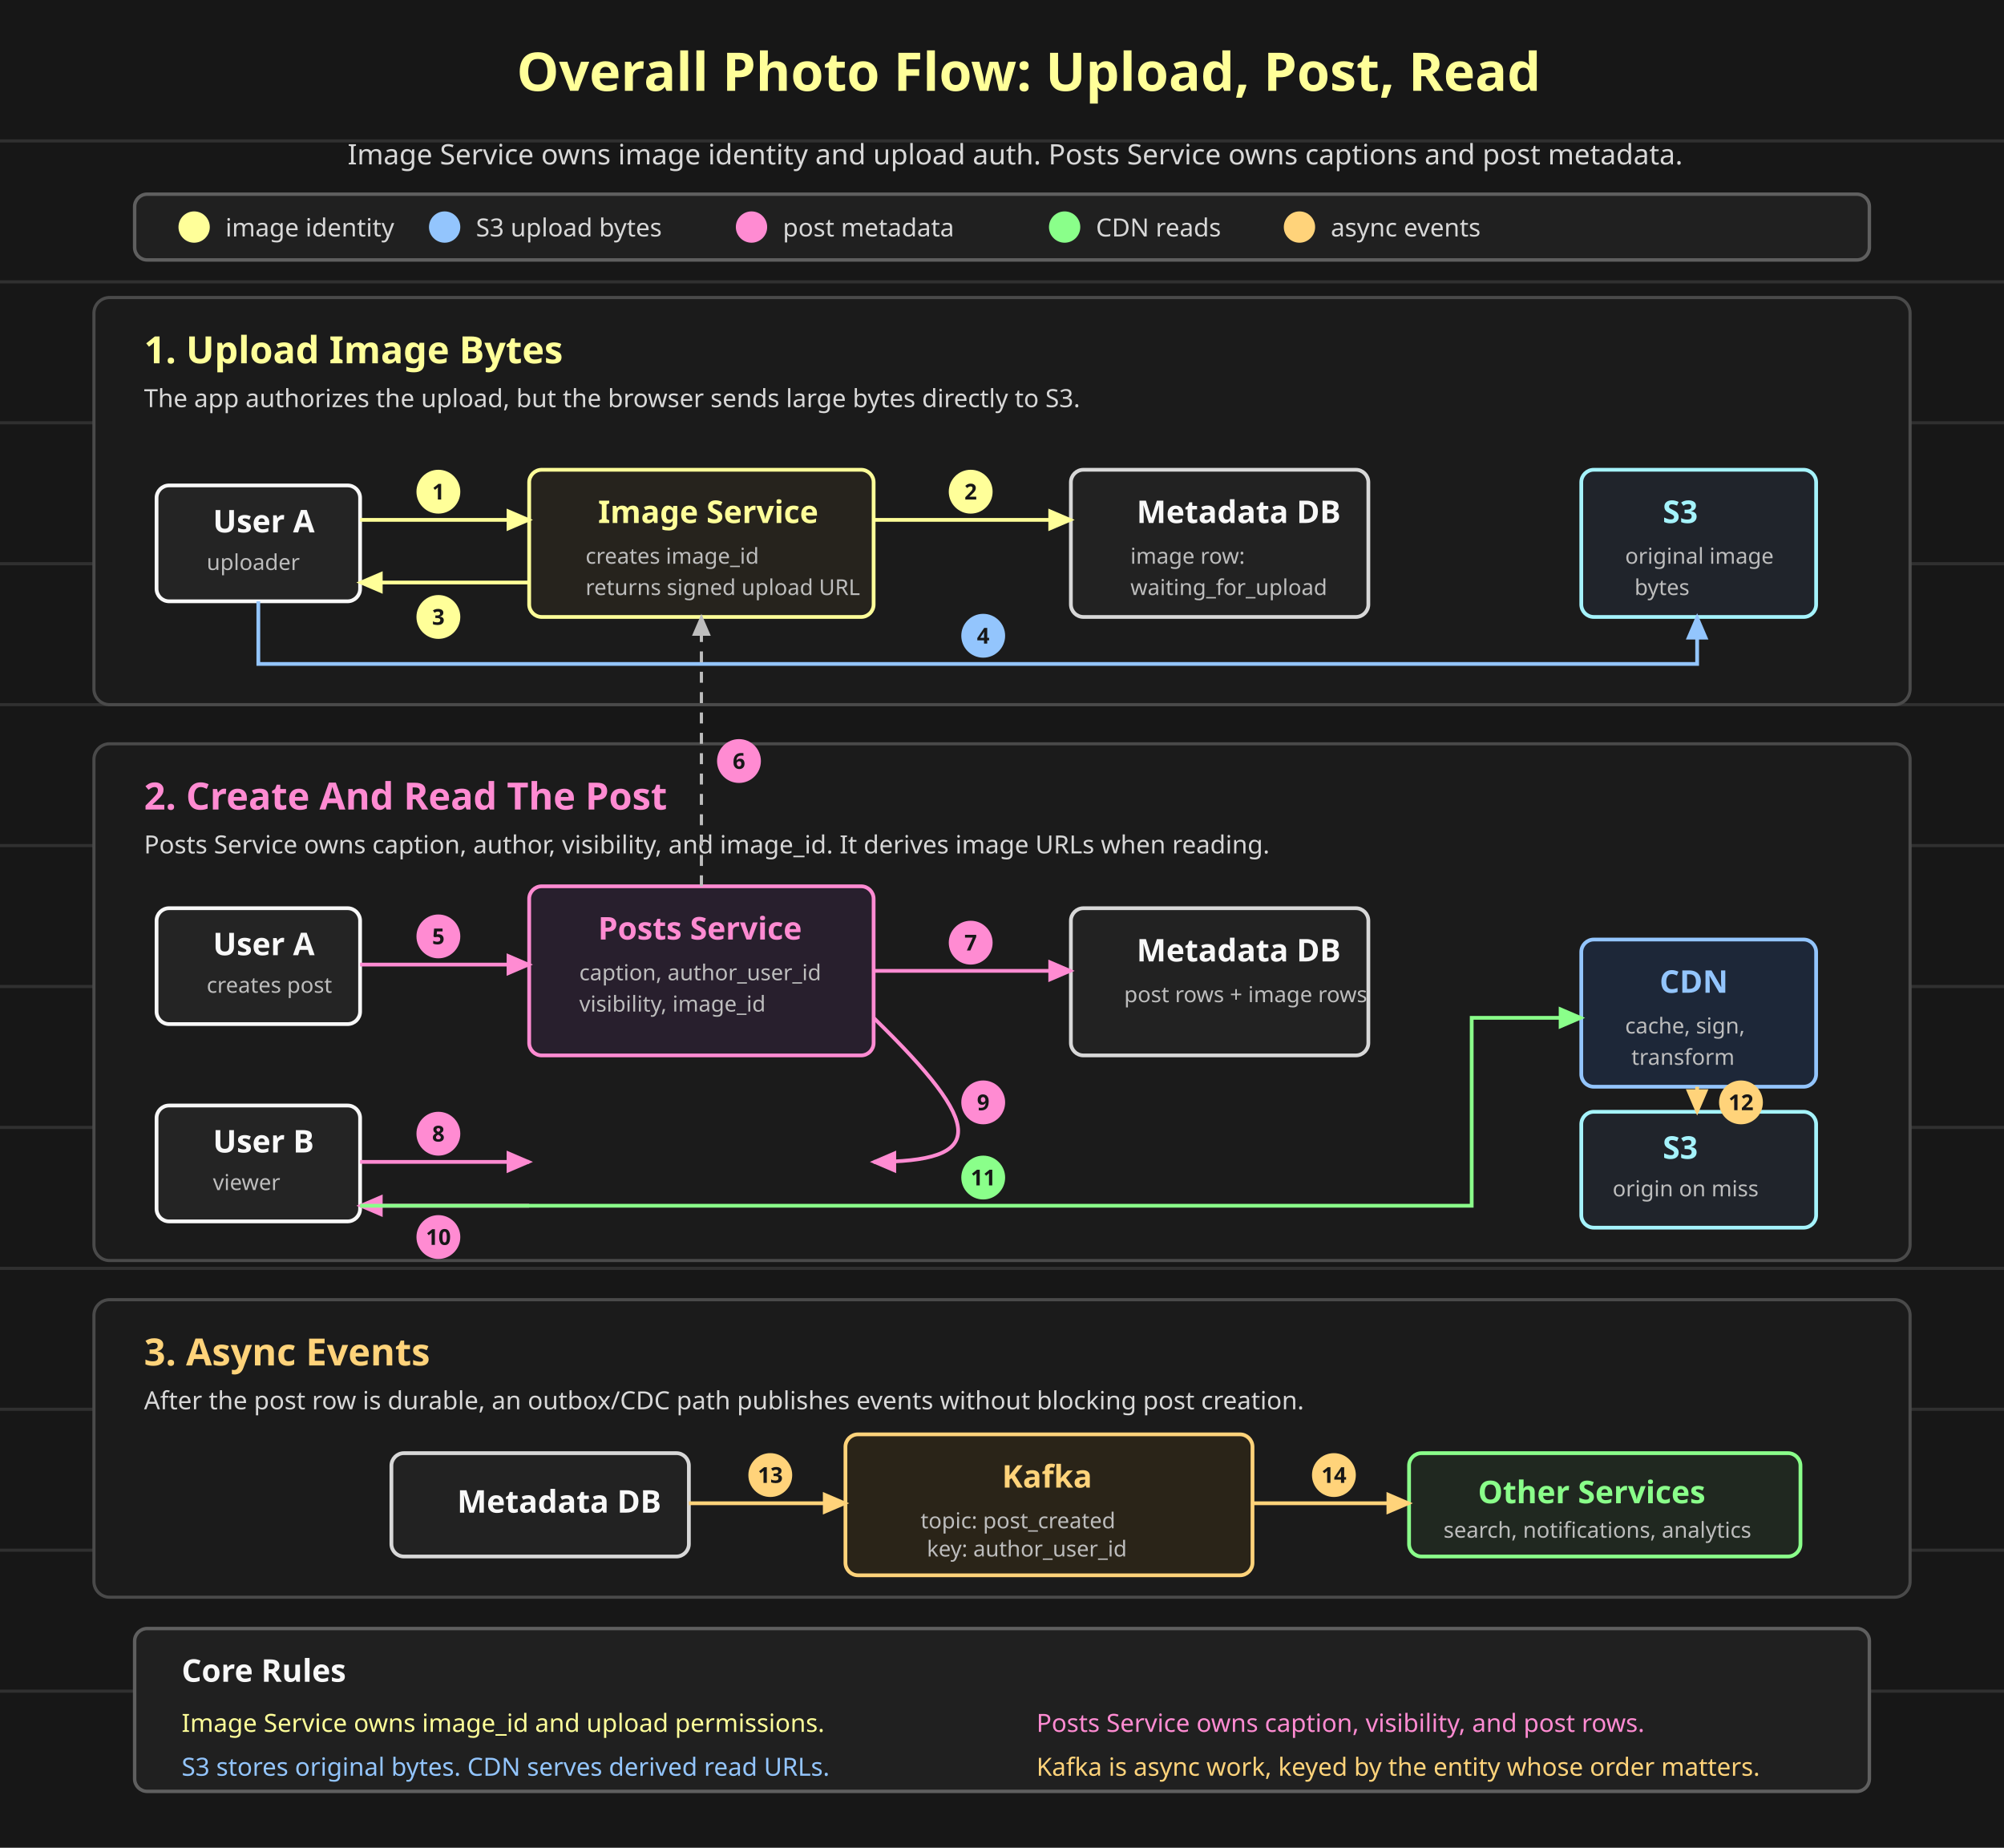
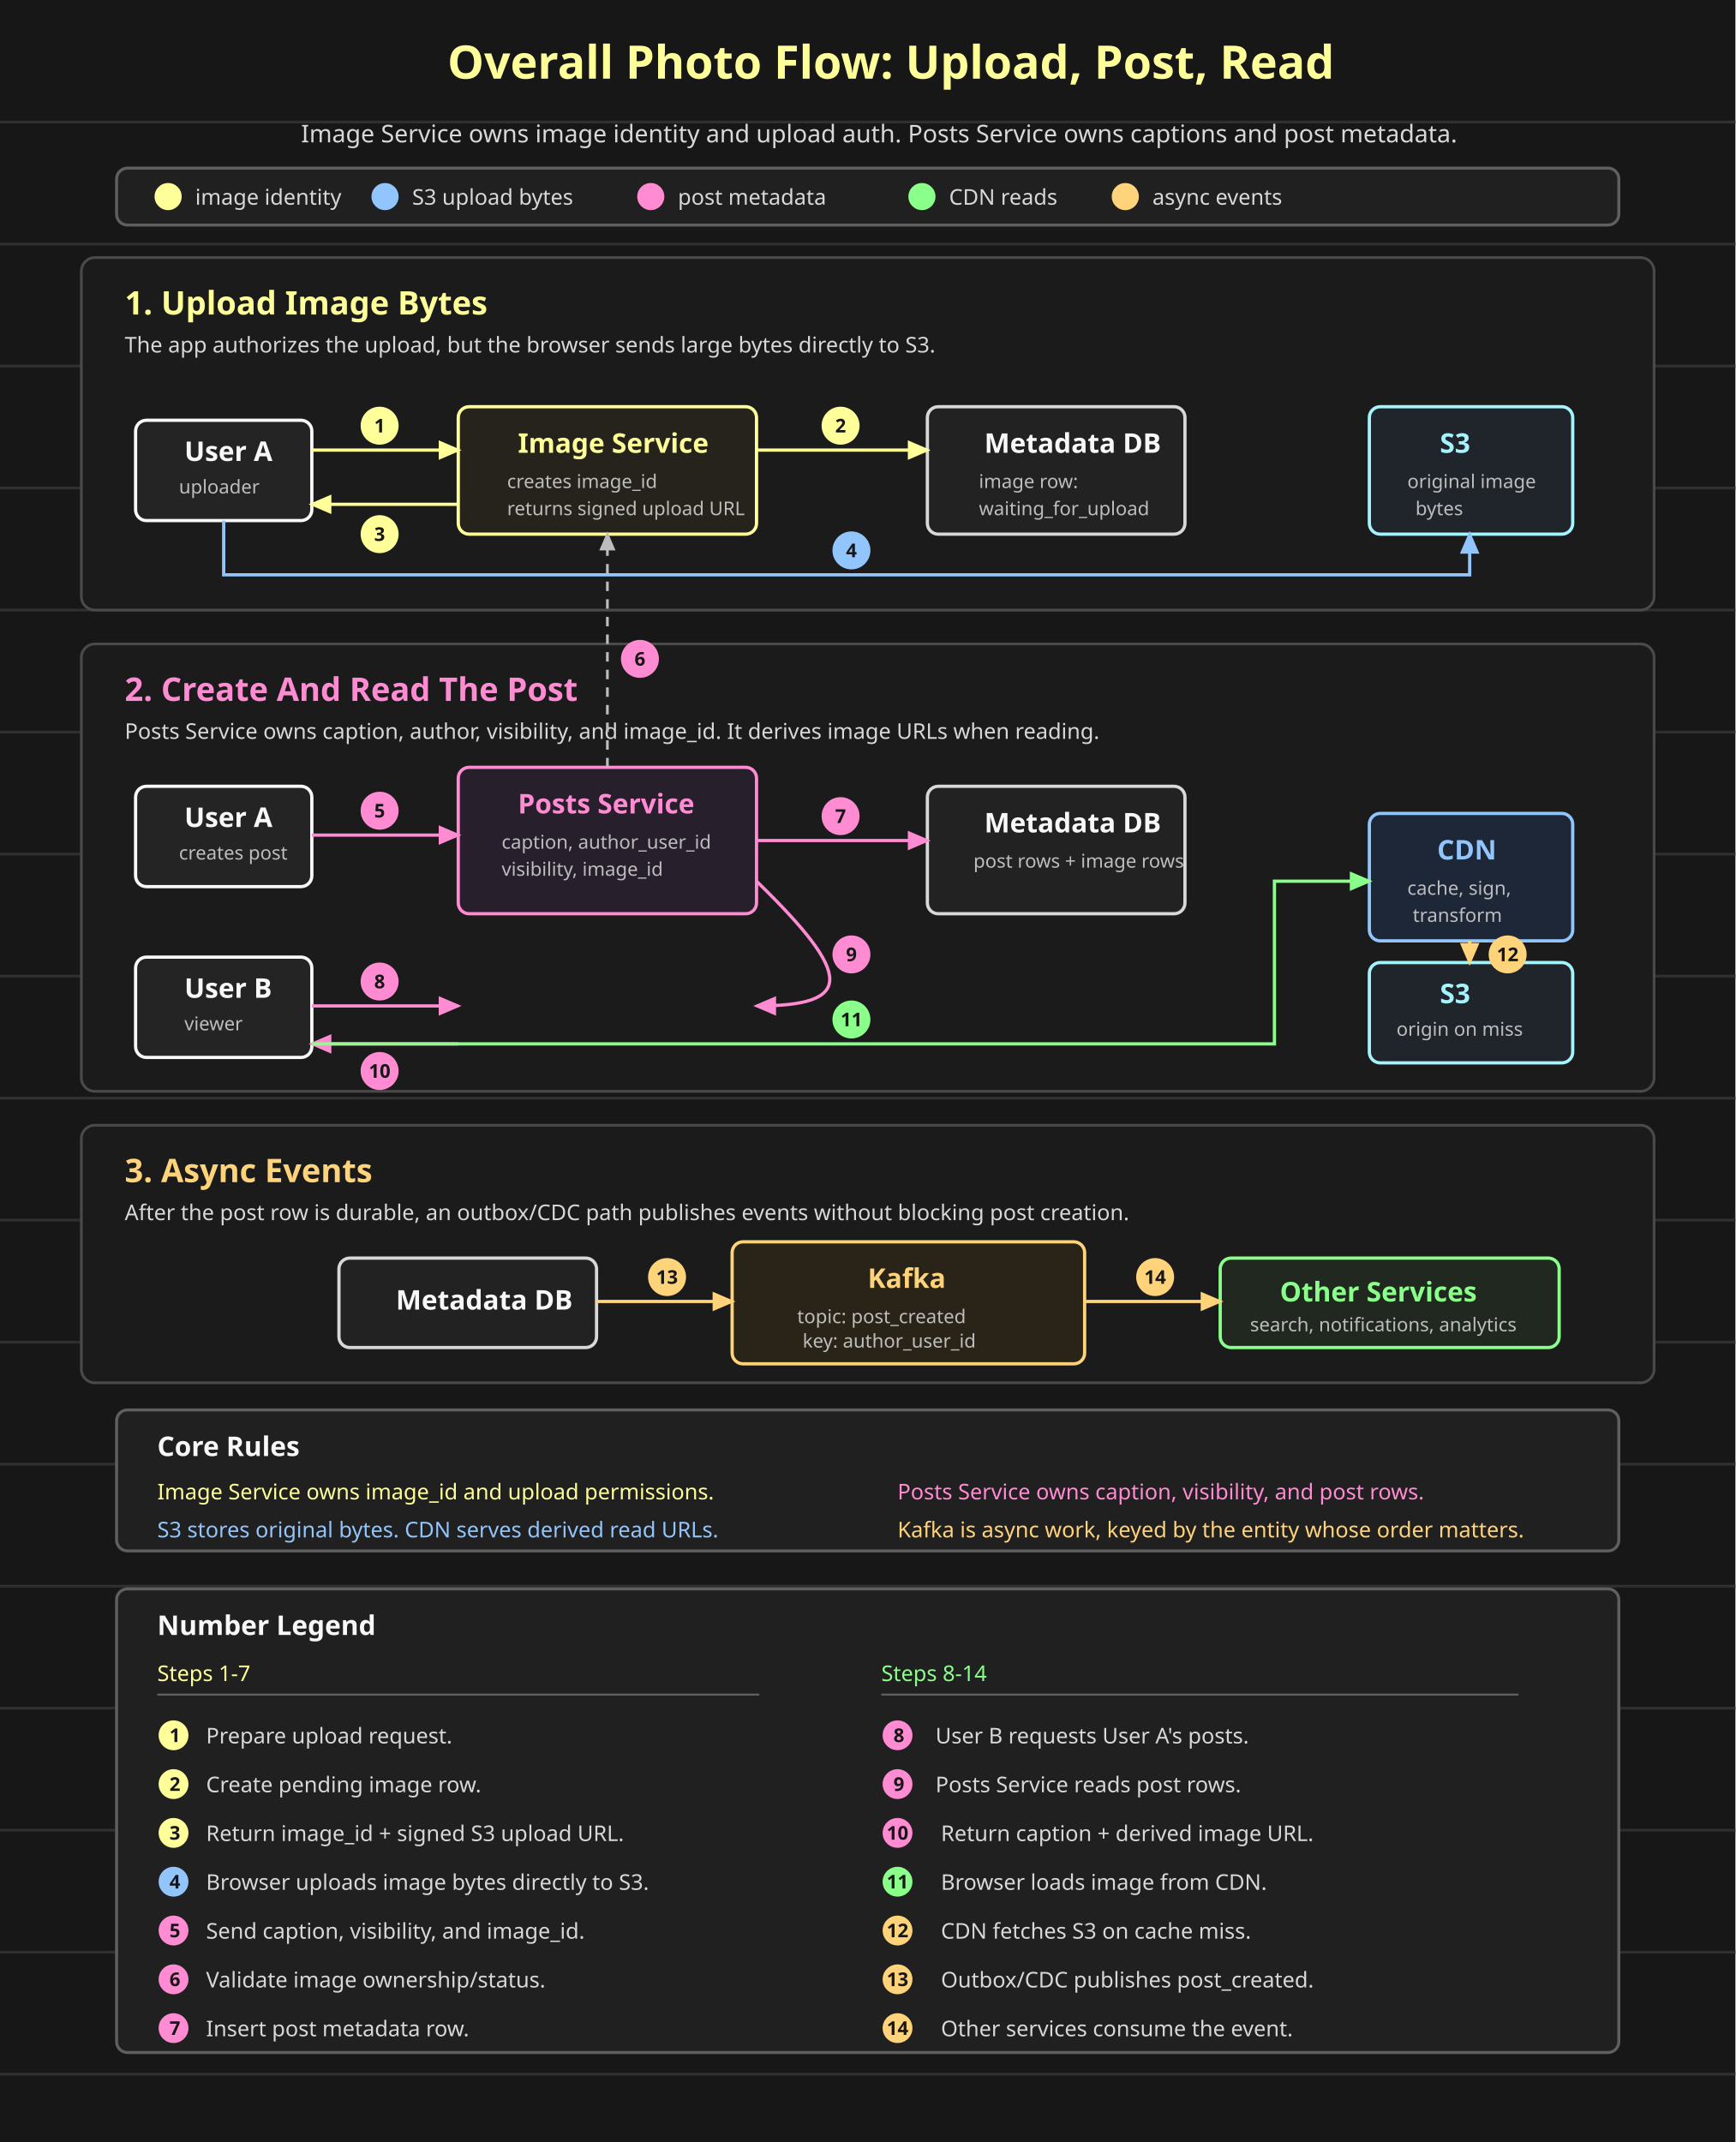
- <svg xmlns="http://www.w3.org/2000/svg" width="1280" height="1180" viewBox="0 0 1280 1180" role="img" aria-labelledby="title desc">
+ <svg xmlns="http://www.w3.org/2000/svg" width="1280" height="1580" viewBox="0 0 1280 1580" role="img" aria-labelledby="title desc">
  <style>
    .bg{fill:#171717}.rule{stroke:#303030;stroke-width:2}.panel{fill:#1b1b1b;stroke:#4a4a4a;stroke-width:2;rx:10}.title{fill:#ffff99;font:34px system-ui,sans-serif;font-weight:800}.sub{fill:#d8d8d8;font:18px system-ui,sans-serif}.section{font:24px system-ui,sans-serif;font-weight:850}.label{fill:#f8f8f8;font:20px system-ui,sans-serif;font-weight:800}.small{fill:#d8d8d8;font:16px system-ui,sans-serif}.tiny{fill:#bdbdbd;font:14px system-ui,sans-serif}.code{fill:#f8f8f8;font:14px ui-monospace,SFMono-Regular,Menlo,monospace}.stepText{fill:#171717;font:14px system-ui,sans-serif;font-weight:900}.user{fill:#242424;stroke:#f8f8f8;stroke-width:2.4;rx:8}.image{fill:#26231d;stroke:#ffff99;stroke-width:2.4;rx:8}.post{fill:#281f2d;stroke:#ff8bd2;stroke-width:2.4;rx:8}.db{fill:#222222;stroke:#d8d8d8;stroke-width:2.4;rx:8}.s3{fill:#20242b;stroke:#a5f3fc;stroke-width:2.4;rx:8}.cdn{fill:#1d2738;stroke:#93c5fd;stroke-width:2.4;rx:8}.kafka{fill:#2a2418;stroke:#ffd37a;stroke-width:2.4;rx:8}.svc{fill:#202820;stroke:#8aff8a;stroke-width:2.4;rx:8}.legend{fill:#202020;stroke:#5f5f5f;stroke-width:2.2;rx:8}.yellow{fill:#ffff99}.pink{fill:#ff8bd2}.blue{fill:#93c5fd}.cyan{fill:#a5f3fc}.green{fill:#8aff8a}.orange{fill:#ffd37a}.muted{fill:#9c9c9c}.stepYellow{fill:#ffff99}.stepPink{fill:#ff8bd2}.stepBlue{fill:#93c5fd}.stepCyan{fill:#a5f3fc}.stepGreen{fill:#8aff8a}.stepOrange{fill:#ffd37a}.arrowYellow{stroke:#ffff99;stroke-width:2.4;fill:none;marker-end:url(#arrowYellow)}.arrowPink{stroke:#ff8bd2;stroke-width:2.4;fill:none;marker-end:url(#arrowPink)}.arrowBlue{stroke:#93c5fd;stroke-width:2.4;fill:none;marker-end:url(#arrowBlue)}.arrowCyan{stroke:#a5f3fc;stroke-width:2.4;fill:none;marker-end:url(#arrowCyan)}.arrowGreen{stroke:#8aff8a;stroke-width:2.4;fill:none;marker-end:url(#arrowGreen)}.arrowOrange{stroke:#ffd37a;stroke-width:2.4;fill:none;marker-end:url(#arrowOrange)}.arrowMuted{stroke:#bdbdbd;stroke-width:2;stroke-dasharray:7 6;fill:none;marker-end:url(#arrowMuted)}
  </style>
  <defs>
    <marker id="arrowYellow" markerWidth="8" markerHeight="8" refX="6" refY="3" orient="auto" markerUnits="strokeWidth">
      <path d="M0,0 L0,6 L7,3 z" fill="#ffff99" />
    </marker>
    <marker id="arrowPink" markerWidth="8" markerHeight="8" refX="6" refY="3" orient="auto" markerUnits="strokeWidth">
      <path d="M0,0 L0,6 L7,3 z" fill="#ff8bd2" />
    </marker>
    <marker id="arrowBlue" markerWidth="8" markerHeight="8" refX="6" refY="3" orient="auto" markerUnits="strokeWidth">
      <path d="M0,0 L0,6 L7,3 z" fill="#93c5fd" />
    </marker>
    <marker id="arrowCyan" markerWidth="8" markerHeight="8" refX="6" refY="3" orient="auto" markerUnits="strokeWidth">
      <path d="M0,0 L0,6 L7,3 z" fill="#a5f3fc" />
    </marker>
    <marker id="arrowGreen" markerWidth="8" markerHeight="8" refX="6" refY="3" orient="auto" markerUnits="strokeWidth">
      <path d="M0,0 L0,6 L7,3 z" fill="#8aff8a" />
    </marker>
    <marker id="arrowOrange" markerWidth="8" markerHeight="8" refX="6" refY="3" orient="auto" markerUnits="strokeWidth">
      <path d="M0,0 L0,6 L7,3 z" fill="#ffd37a" />
    </marker>
    <marker id="arrowMuted" markerWidth="8" markerHeight="8" refX="6" refY="3" orient="auto" markerUnits="strokeWidth">
      <path d="M0,0 L0,6 L7,3 z" fill="#bdbdbd" />
    </marker>
  </defs>
-   <rect class="bg" width="1280" height="1180" />
+   <rect class="bg" width="1280" height="1580" />
  <g class="rule">
    <line x1="0" y1="90" x2="1280" y2="90" />
    <line x1="0" y1="180" x2="1280" y2="180" />
    <line x1="0" y1="270" x2="1280" y2="270" />
    <line x1="0" y1="360" x2="1280" y2="360" />
    <line x1="0" y1="450" x2="1280" y2="450" />
    <line x1="0" y1="540" x2="1280" y2="540" />
    <line x1="0" y1="630" x2="1280" y2="630" />
    <line x1="0" y1="720" x2="1280" y2="720" />
    <line x1="0" y1="810" x2="1280" y2="810" />
    <line x1="0" y1="900" x2="1280" y2="900" />
    <line x1="0" y1="990" x2="1280" y2="990" />
    <line x1="0" y1="1080" x2="1280" y2="1080" />
+     <line x1="0" y1="1170" x2="1280" y2="1170" />
+     <line x1="0" y1="1260" x2="1280" y2="1260" />
+     <line x1="0" y1="1350" x2="1280" y2="1350" />
+     <line x1="0" y1="1440" x2="1280" y2="1440" />
+     <line x1="0" y1="1530" x2="1280" y2="1530" />
  </g>
  <text class="title" x="330" y="58">Overall Photo Flow: Upload, Post, Read</text>
  <text class="sub" x="222" y="105">Image Service owns image identity and upload auth. Posts Service owns captions and post metadata.</text>
  <rect class="legend" x="86" y="124" width="1108" height="42" />
  <circle class="stepYellow" cx="124" cy="145" r="10" />
  <text class="small" x="144" y="151">image identity</text>
  <circle class="stepBlue" cx="284" cy="145" r="10" />
  <text class="small" x="304" y="151">S3 upload bytes</text>
  <circle class="stepPink" cx="480" cy="145" r="10" />
  <text class="small" x="500" y="151">post metadata</text>
  <circle class="stepGreen" cx="680" cy="145" r="10" />
  <text class="small" x="700" y="151">CDN reads</text>
  <circle class="stepOrange" cx="830" cy="145" r="10" />
  <text class="small" x="850" y="151">async events</text>
  <rect class="panel" x="60" y="190" width="1160" height="260" />
  <text class="section yellow" x="92" y="232">1. Upload Image Bytes</text>
  <text class="small" x="92" y="260">The app authorizes the upload, but the browser sends large bytes directly to S3.</text>
  <rect class="user" x="100" y="310" width="130" height="74" />
  <text class="label" x="136" y="340">User A</text>
  <text class="tiny" x="132" y="364">uploader</text>
  <rect class="image" x="338" y="300" width="220" height="94" />
  <text class="label yellow" x="382" y="334">Image Service</text>
  <text class="tiny" x="374" y="360">creates image_id</text>
  <text class="tiny" x="374" y="380">returns signed upload URL</text>
  <rect class="db" x="684" y="300" width="190" height="94" />
  <text class="label" x="726" y="334">Metadata DB</text>
  <text class="tiny" x="722" y="360">image row:</text>
  <text class="tiny" x="722" y="380">waiting_for_upload</text>
  <rect class="s3" x="1010" y="300" width="150" height="94" />
  <text class="label cyan" x="1062" y="334">S3</text>
  <text class="tiny" x="1038" y="360">original image</text>
  <text class="tiny" x="1044" y="380">bytes</text>
  <path class="arrowYellow" d="M230 332 L338 332" />
  <circle class="stepYellow" cx="280" cy="314" r="14" />
  <text class="stepText" x="276" y="319">1</text>
  <path class="arrowYellow" d="M558 332 L684 332" />
  <circle class="stepYellow" cx="620" cy="314" r="14" />
  <text class="stepText" x="616" y="319">2</text>
  <path class="arrowYellow" d="M338 372 L230 372" />
  <circle class="stepYellow" cx="280" cy="394" r="14" />
  <text class="stepText" x="276" y="399">3</text>
  <path class="arrowBlue" d="M165 384 L165 424 L1084 424 L1084 394" />
  <circle class="stepBlue" cx="628" cy="406" r="14" />
  <text class="stepText" x="624" y="411">4</text>
  <rect class="panel" x="60" y="475" width="1160" height="330" />
  <text class="section pink" x="92" y="517">2. Create And Read The Post</text>
  <text class="small" x="92" y="545">Posts Service owns caption, author, visibility, and image_id. It derives image URLs when reading.</text>
  <rect class="user" x="100" y="580" width="130" height="74" />
  <text class="label" x="136" y="610">User A</text>
  <text class="tiny" x="132" y="634">creates post</text>
  <rect class="post" x="338" y="566" width="220" height="108" />
  <text class="label pink" x="382" y="600">Posts Service</text>
  <text class="tiny" x="370" y="626">caption, author_user_id</text>
  <text class="tiny" x="370" y="646">visibility, image_id</text>
  <rect class="db" x="684" y="580" width="190" height="94" />
  <text class="label" x="726" y="614">Metadata DB</text>
  <text class="tiny" x="718" y="640">post rows + image rows</text>
  <rect class="user" x="100" y="706" width="130" height="74" />
  <text class="label" x="136" y="736">User B</text>
  <text class="tiny" x="136" y="760">viewer</text>
  <rect class="cdn" x="1010" y="600" width="150" height="94" />
  <text class="label blue" x="1060" y="634">CDN</text>
  <text class="tiny" x="1038" y="660">cache, sign,</text>
  <text class="tiny" x="1042" y="680">transform</text>
  <rect class="s3" x="1010" y="710" width="150" height="74" />
  <text class="label cyan" x="1062" y="740">S3</text>
  <text class="tiny" x="1030" y="764">origin on miss</text>
  <path class="arrowPink" d="M230 616 L338 616" />
  <circle class="stepPink" cx="280" cy="598" r="14" />
  <text class="stepText" x="276" y="603">5</text>
  <path class="arrowMuted" d="M448 566 L448 394" />
  <circle class="stepPink" cx="472" cy="486" r="14" />
  <text class="stepText" x="468" y="491">6</text>
  <path class="arrowPink" d="M558 620 L684 620" />
  <circle class="stepPink" cx="620" cy="602" r="14" />
  <text class="stepText" x="616" y="607">7</text>
  <path class="arrowPink" d="M230 742 L338 742" />
  <circle class="stepPink" cx="280" cy="724" r="14" />
  <text class="stepText" x="276" y="729">8</text>
  <path class="arrowPink" d="M558 650 C630 720 630 742 558 742" />
  <circle class="stepPink" cx="628" cy="704" r="14" />
  <text class="stepText" x="624" y="709">9</text>
  <path class="arrowPink" d="M338 770 L230 770" />
  <circle class="stepPink" cx="280" cy="790" r="14" />
  <text class="stepText" x="272" y="795">10</text>
  <path class="arrowGreen" d="M230 770 L940 770 L940 650 L1010 650" />
  <circle class="stepGreen" cx="628" cy="752" r="14" />
  <text class="stepText" x="620" y="757">11</text>
  <path class="arrowOrange" d="M1084 694 L1084 710" />
  <circle class="stepOrange" cx="1112" cy="704" r="14" />
  <text class="stepText" x="1104" y="709">12</text>
  <rect class="panel" x="60" y="830" width="1160" height="190" />
  <text class="section orange" x="92" y="872">3. Async Events</text>
  <text class="small" x="92" y="900">After the post row is durable, an outbox/CDC path publishes events without blocking post creation.</text>
  <rect class="db" x="250" y="928" width="190" height="66" />
  <text class="label" x="292" y="966">Metadata DB</text>
  <rect class="kafka" x="540" y="916" width="260" height="90" />
  <text class="label orange" x="640" y="950">Kafka</text>
  <text class="tiny" x="588" y="976">topic: post_created</text>
  <text class="tiny" x="592" y="994">key: author_user_id</text>
  <rect class="svc" x="900" y="928" width="250" height="66" />
  <text class="label green" x="944" y="960">Other Services</text>
  <text class="tiny" x="922" y="982">search, notifications, analytics</text>
  <path class="arrowOrange" d="M440 960 L540 960" />
  <circle class="stepOrange" cx="492" cy="942" r="14" />
  <text class="stepText" x="484" y="947">13</text>
  <path class="arrowOrange" d="M800 960 L900 960" />
  <circle class="stepOrange" cx="852" cy="942" r="14" />
  <text class="stepText" x="844" y="947">14</text>
  <rect class="legend" x="86" y="1040" width="1108" height="104" />
  <text class="label" x="116" y="1074">Core Rules</text>
  <text class="small yellow" x="116" y="1106">Image Service owns image_id and upload permissions.</text>
  <text class="small pink" x="662" y="1106">Posts Service owns caption, visibility, and post rows.</text>
  <text class="small blue" x="116" y="1134">S3 stores original bytes. CDN serves derived read URLs.</text>
  <text class="small orange" x="662" y="1134">Kafka is async work, keyed by the entity whose order matters.</text>
+   <rect class="legend" x="86" y="1172" width="1108" height="342" />
+   <text class="label" x="116" y="1206">Number Legend</text>
+   <text class="small yellow" x="116" y="1240">Steps 1-7</text>
+   <line x1="116" y1="1250" x2="560" y2="1250" stroke="#5f5f5f" stroke-width="1.5" />
+   <circle class="stepYellow" cx="128" cy="1280" r="11" />
+   <text class="stepText" x="125" y="1285">1</text>
+   <text class="small" x="152" y="1286">Prepare upload request.</text>
+   <circle class="stepYellow" cx="128" cy="1316" r="11" />
+   <text class="stepText" x="125" y="1321">2</text>
+   <text class="small" x="152" y="1322">Create pending image row.</text>
+   <circle class="stepYellow" cx="128" cy="1352" r="11" />
+   <text class="stepText" x="125" y="1357">3</text>
+   <text class="small" x="152" y="1358">Return image_id + signed S3 upload URL.</text>
+   <circle class="stepBlue" cx="128" cy="1388" r="11" />
+   <text class="stepText" x="125" y="1393">4</text>
+   <text class="small" x="152" y="1394">Browser uploads image bytes directly to S3.</text>
+   <circle class="stepPink" cx="128" cy="1424" r="11" />
+   <text class="stepText" x="125" y="1429">5</text>
+   <text class="small" x="152" y="1430">Send caption, visibility, and image_id.</text>
+   <circle class="stepPink" cx="128" cy="1460" r="11" />
+   <text class="stepText" x="125" y="1465">6</text>
+   <text class="small" x="152" y="1466">Validate image ownership/status.</text>
+   <circle class="stepPink" cx="128" cy="1496" r="11" />
+   <text class="stepText" x="125" y="1501">7</text>
+   <text class="small" x="152" y="1502">Insert post metadata row.</text>
+   <text class="small green" x="650" y="1240">Steps 8-14</text>
+   <line x1="650" y1="1250" x2="1120" y2="1250" stroke="#5f5f5f" stroke-width="1.5" />
+   <circle class="stepPink" cx="662" cy="1280" r="11" />
+   <text class="stepText" x="659" y="1285">8</text>
+   <text class="small" x="690" y="1286">User B requests User A's posts.</text>
+   <circle class="stepPink" cx="662" cy="1316" r="11" />
+   <text class="stepText" x="659" y="1321">9</text>
+   <text class="small" x="690" y="1322">Posts Service reads post rows.</text>
+   <circle class="stepPink" cx="662" cy="1352" r="11" />
+   <text class="stepText" x="654" y="1357">10</text>
+   <text class="small" x="694" y="1358">Return caption + derived image URL.</text>
+   <circle class="stepGreen" cx="662" cy="1388" r="11" />
+   <text class="stepText" x="654" y="1393">11</text>
+   <text class="small" x="694" y="1394">Browser loads image from CDN.</text>
+   <circle class="stepOrange" cx="662" cy="1424" r="11" />
+   <text class="stepText" x="654" y="1429">12</text>
+   <text class="small" x="694" y="1430">CDN fetches S3 on cache miss.</text>
+   <circle class="stepOrange" cx="662" cy="1460" r="11" />
+   <text class="stepText" x="654" y="1465">13</text>
+   <text class="small" x="694" y="1466">Outbox/CDC publishes post_created.</text>
+   <circle class="stepOrange" cx="662" cy="1496" r="11" />
+   <text class="stepText" x="654" y="1501">14</text>
+   <text class="small" x="694" y="1502">Other services consume the event.</text>
</svg>
